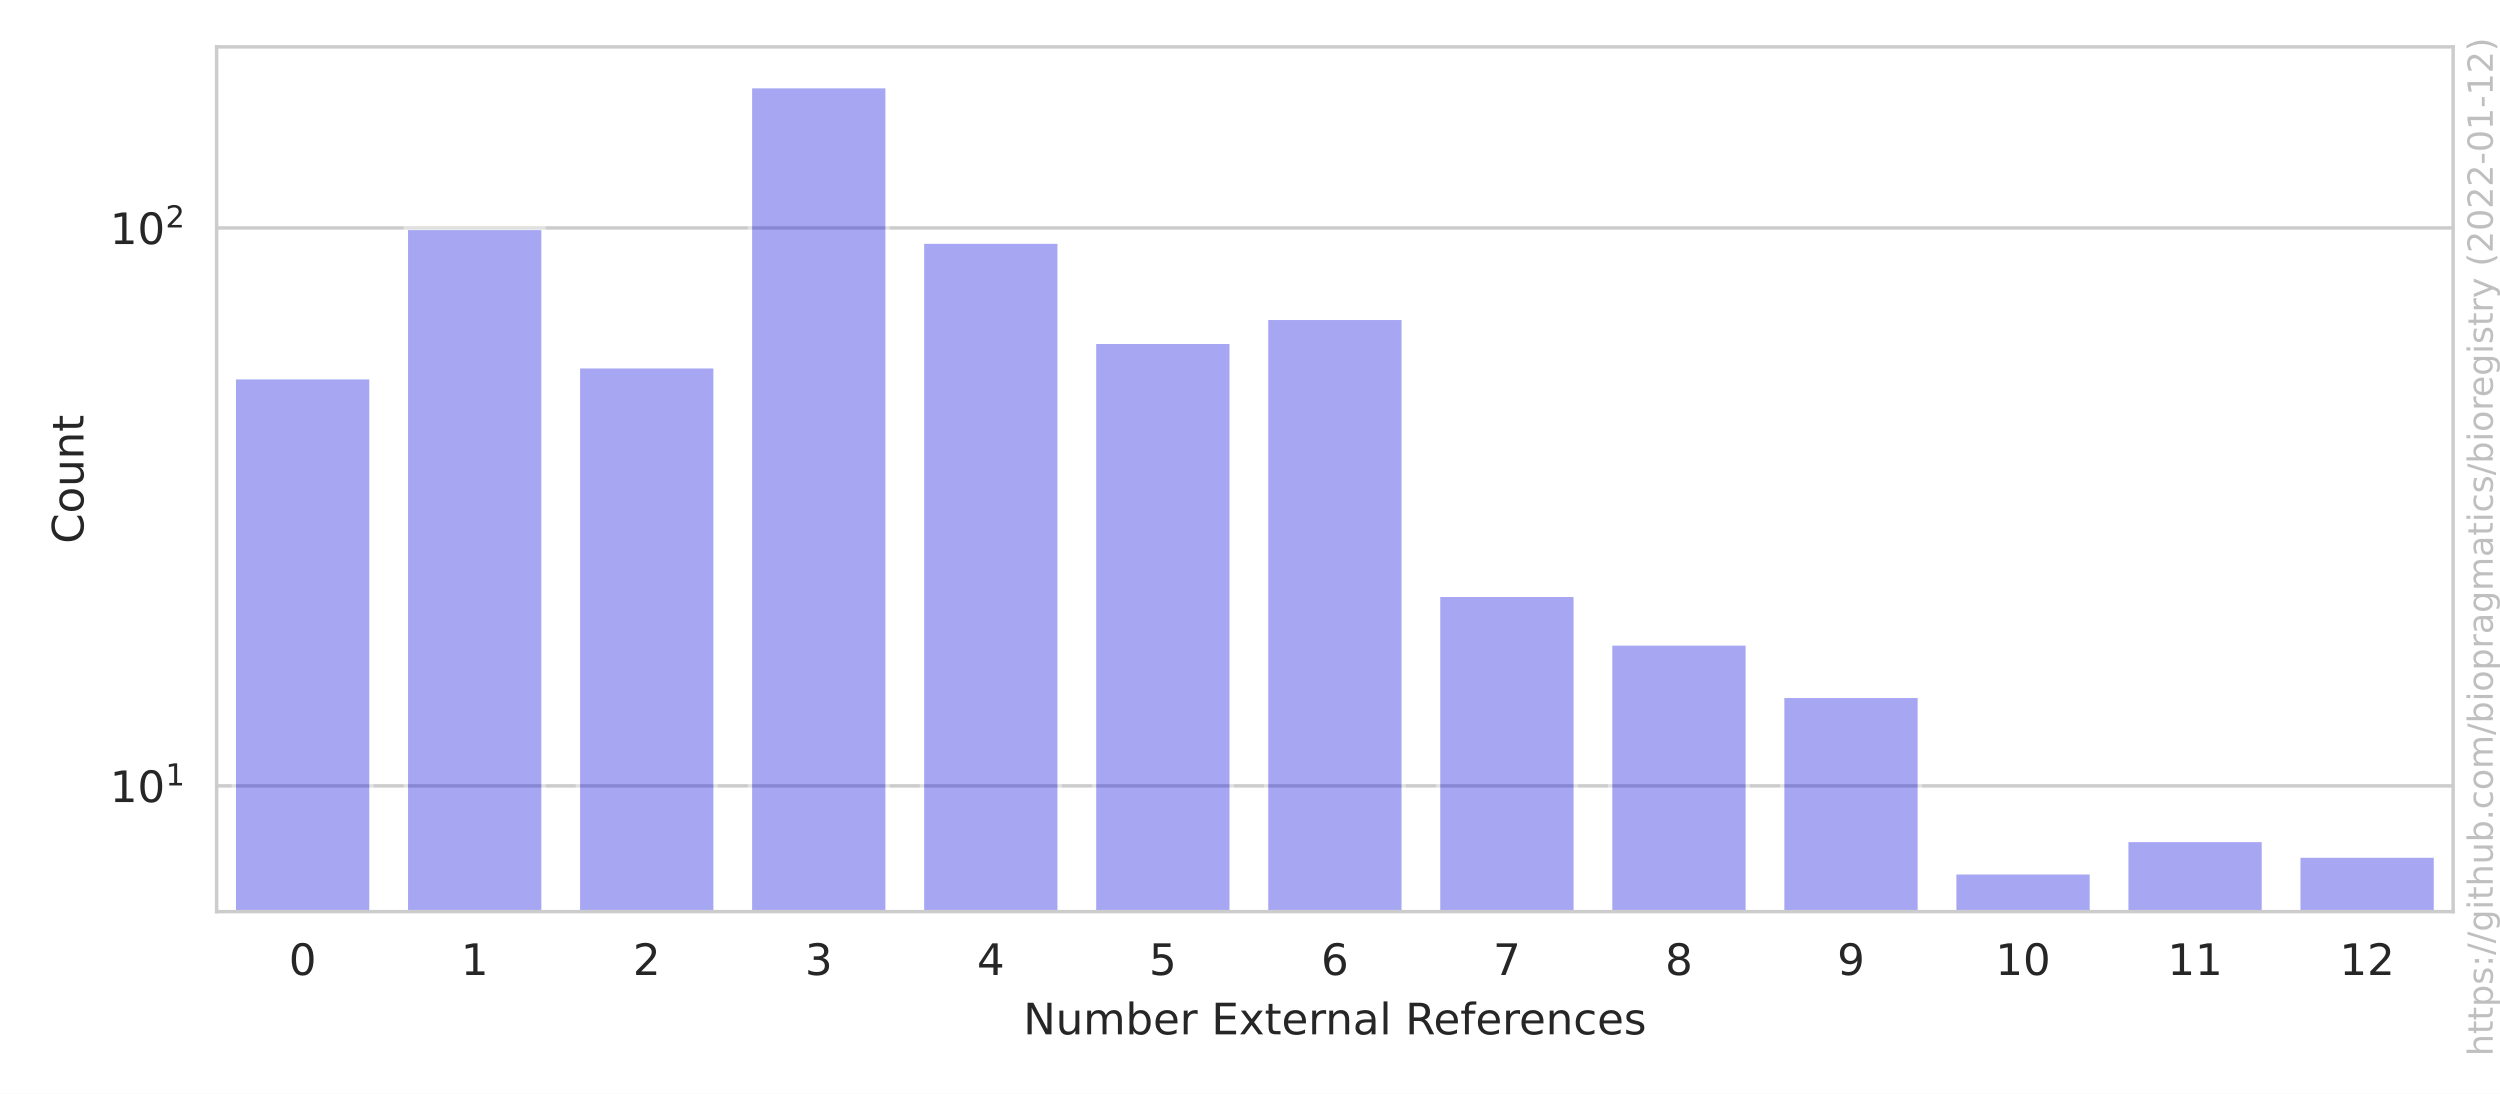
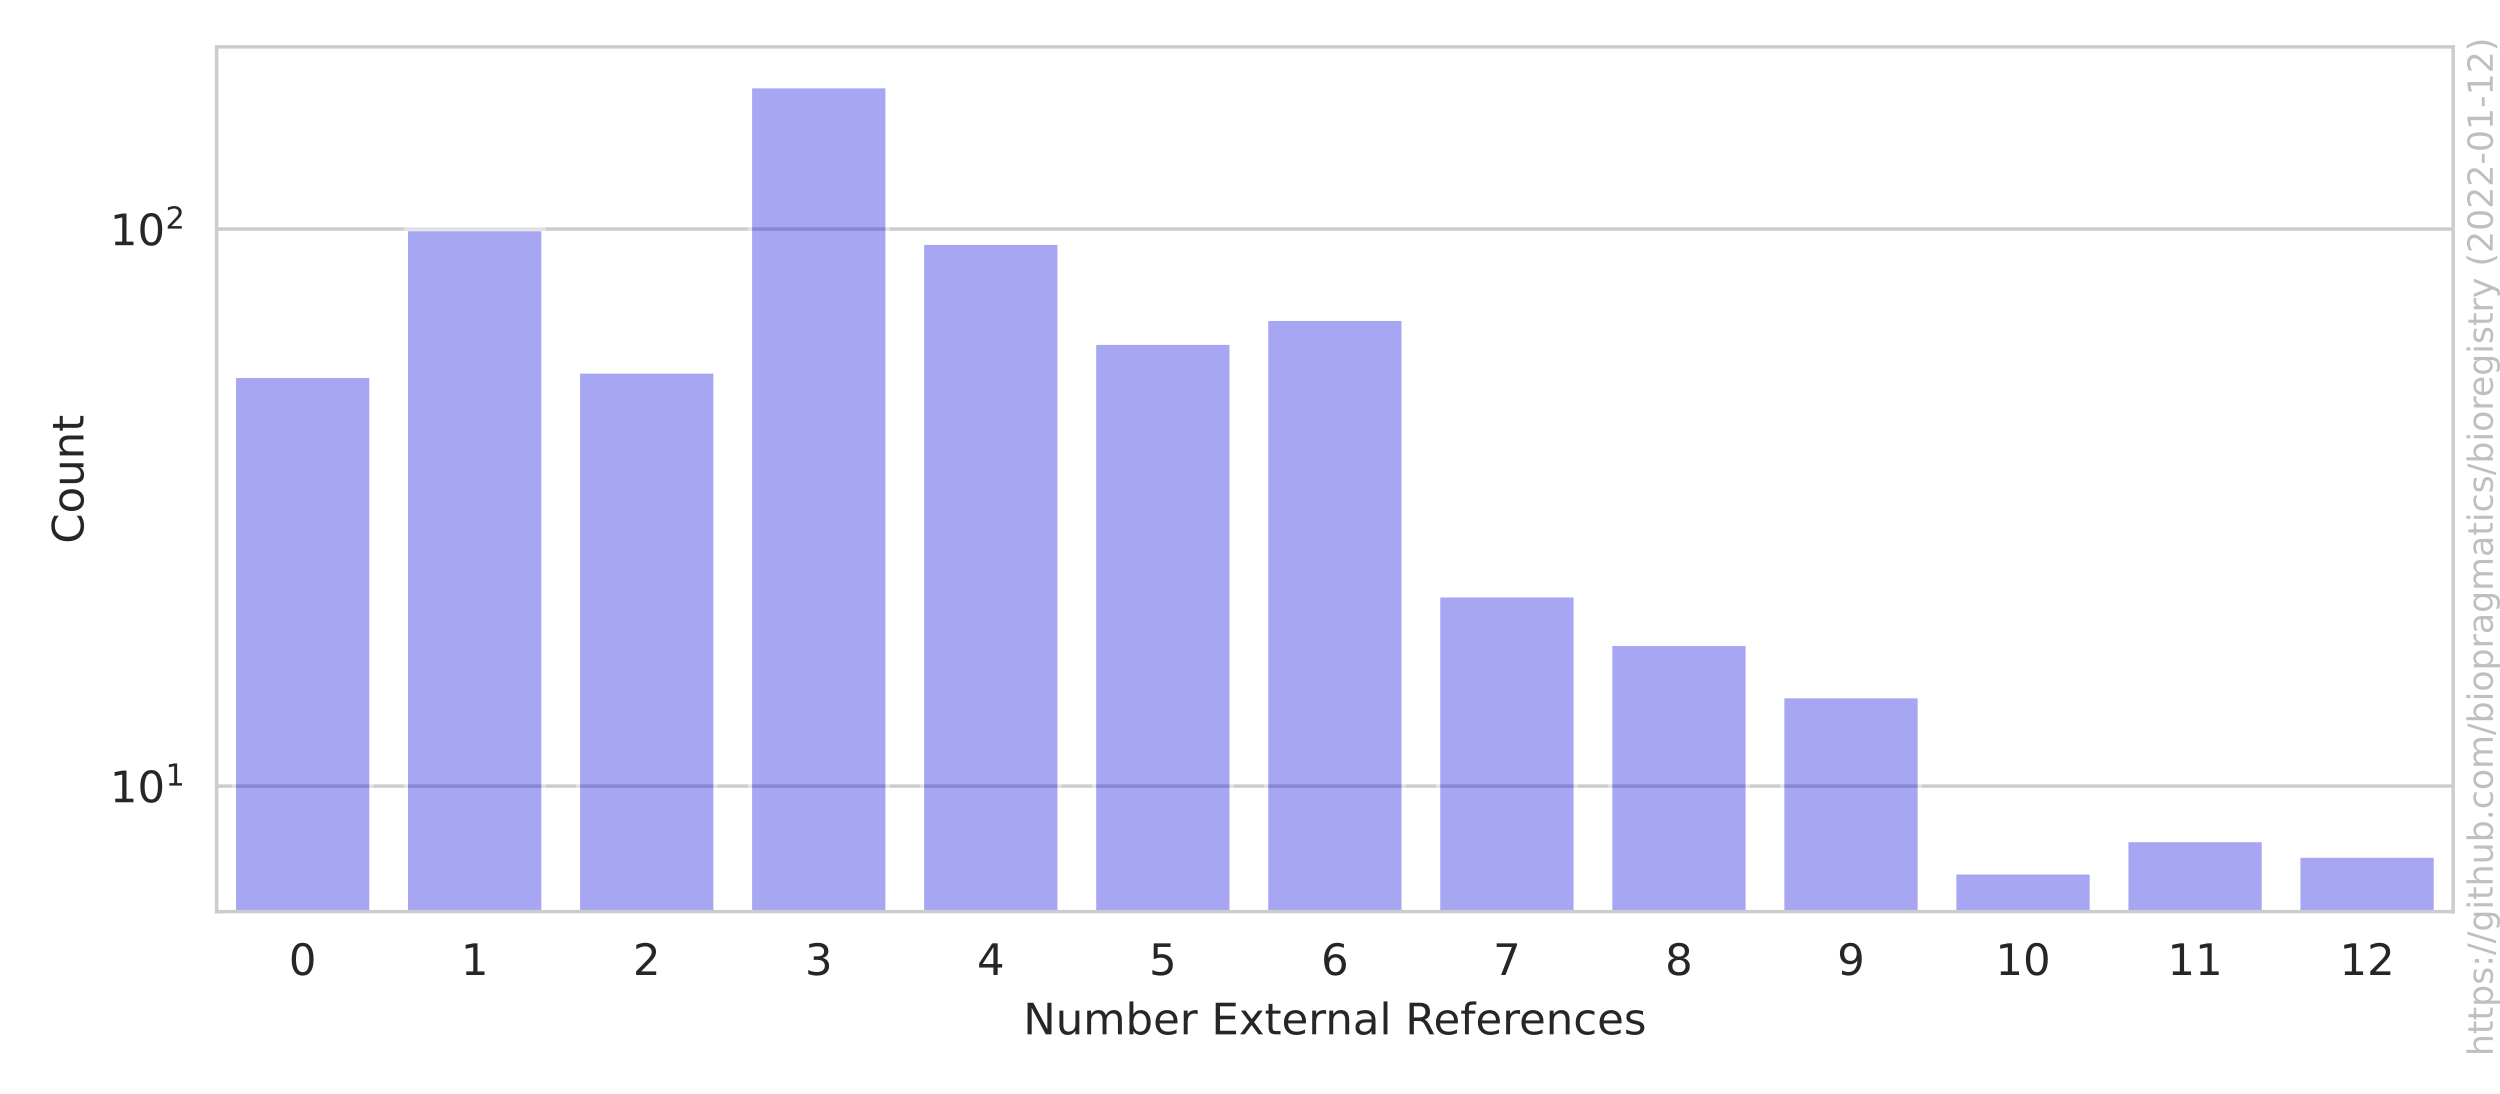
<svg xmlns="http://www.w3.org/2000/svg" xmlns:xlink="http://www.w3.org/1999/xlink" width="576pt" height="252pt" viewBox="0 0 576 252" version="1.1">
  <defs>
    <style type="text/css">*{stroke-linejoin: round; stroke-linecap: butt}</style>
  </defs>
  <g id="figure_1">
    <g id="patch_1">
      <path d="M 0 252  L 576 252  L 576 0  L 0 0  z " style="fill: #ffffff" />
    </g>
    <g id="axes_1">
      <g id="patch_2">
        <path d="M 49.913 210.04  L 565.2 210.04  L 565.2 10.8  L 49.913 10.8  z " style="fill: #ffffff" />
      </g>
      <g id="matplotlib.axis_1">
        <g id="xtick_1">
          <g id="text_1">
            <g style="fill: #262626" transform="translate(66.55018 224.6384)scale(0.1 -0.1)">
              <defs>
                <path id="DejaVuSans-30" d="M 2034 4250  Q 1547 4250 1301 3770  Q 1056 3291 1056 2328  Q 1056 1369 1301 889  Q 1547 409 2034 409  Q 2525 409 2770 889  Q 3016 1369 3016 2328  Q 3016 3291 2770 3770  Q 2525 4250 2034 4250  z M 2034 4750  Q 2819 4750 3233 4129  Q 3647 3509 3647 2328  Q 3647 1150 3233 529  Q 2819 -91 2034 -91  Q 1250 -91 836 529  Q 422 1150 422 2328  Q 422 3509 836 4129  Q 1250 4750 2034 4750  z " transform="scale(0.015625)" />
              </defs>
              <use xlink:href="#DejaVuSans-30" />
            </g>
          </g>
        </g>
        <g id="xtick_2">
          <g id="text_2">
            <g style="fill: #262626" transform="translate(106.1877 224.6384)scale(0.1 -0.1)">
              <defs>
                <path id="DejaVuSans-31" d="M 794 531  L 1825 531  L 1825 4091  L 703 3866  L 703 4441  L 1819 4666  L 2450 4666  L 2450 531  L 3481 531  L 3481 0  L 794 0  L 794 531  z " transform="scale(0.015625)" />
              </defs>
              <use xlink:href="#DejaVuSans-31" />
            </g>
          </g>
        </g>
        <g id="xtick_3">
          <g id="text_3">
            <g style="fill: #262626" transform="translate(145.8251 224.6384)scale(0.1 -0.1)">
              <defs>
                <path id="DejaVuSans-32" d="M 1228 531  L 3431 531  L 3431 0  L 469 0  L 469 531  Q 828 903 1448 1529  Q 2069 2156 2228 2338  Q 2531 2678 2651 2914  Q 2772 3150 2772 3378  Q 2772 3750 2511 3984  Q 2250 4219 1831 4219  Q 1534 4219 1204 4116  Q 875 4013 500 3803  L 500 4441  Q 881 4594 1212 4672  Q 1544 4750 1819 4750  Q 2544 4750 2975 4387  Q 3406 4025 3406 3419  Q 3406 3131 3298 2873  Q 3191 2616 2906 2266  Q 2828 2175 2409 1742  Q 1991 1309 1228 531  z " transform="scale(0.015625)" />
              </defs>
              <use xlink:href="#DejaVuSans-32" />
            </g>
          </g>
        </g>
        <g id="xtick_4">
          <g id="text_4">
            <g style="fill: #262626" transform="translate(185.4626 224.6384)scale(0.1 -0.1)">
              <defs>
                <path id="DejaVuSans-33" d="M 2597 2516  Q 3050 2419 3304 2112  Q 3559 1806 3559 1356  Q 3559 666 3084 287  Q 2609 -91 1734 -91  Q 1441 -91 1130 -33  Q 819 25 488 141  L 488 750  Q 750 597 1062 519  Q 1375 441 1716 441  Q 2309 441 2620 675  Q 2931 909 2931 1356  Q 2931 1769 2642 2001  Q 2353 2234 1838 2234  L 1294 2234  L 1294 2753  L 1863 2753  Q 2328 2753 2575 2939  Q 2822 3125 2822 3475  Q 2822 3834 2567 4026  Q 2313 4219 1838 4219  Q 1578 4219 1281 4162  Q 984 4106 628 3988  L 628 4550  Q 988 4650 1302 4700  Q 1616 4750 1894 4750  Q 2613 4750 3031 4423  Q 3450 4097 3450 3541  Q 3450 3153 3228 2886  Q 3006 2619 2597 2516  z " transform="scale(0.015625)" />
              </defs>
              <use xlink:href="#DejaVuSans-33" />
            </g>
          </g>
        </g>
        <g id="xtick_5">
          <g id="text_5">
            <g style="fill: #262626" transform="translate(225.1001 224.6384)scale(0.1 -0.1)">
              <defs>
                <path id="DejaVuSans-34" d="M 2419 4116  L 825 1625  L 2419 1625  L 2419 4116  z M 2253 4666  L 3047 4666  L 3047 1625  L 3713 1625  L 3713 1100  L 3047 1100  L 3047 0  L 2419 0  L 2419 1100  L 313 1100  L 313 1709  L 2253 4666  z " transform="scale(0.015625)" />
              </defs>
              <use xlink:href="#DejaVuSans-34" />
            </g>
          </g>
        </g>
        <g id="xtick_6">
          <g id="text_6">
            <g style="fill: #262626" transform="translate(264.7376 224.6384)scale(0.1 -0.1)">
              <defs>
                <path id="DejaVuSans-35" d="M 691 4666  L 3169 4666  L 3169 4134  L 1269 4134  L 1269 2991  Q 1406 3038 1543 3061  Q 1681 3084 1819 3084  Q 2600 3084 3056 2656  Q 3513 2228 3513 1497  Q 3513 744 3044 326  Q 2575 -91 1722 -91  Q 1428 -91 1123 -41  Q 819 9 494 109  L 494 744  Q 775 591 1075 516  Q 1375 441 1709 441  Q 2250 441 2565 725  Q 2881 1009 2881 1497  Q 2881 1984 2565 2268  Q 2250 2553 1709 2553  Q 1456 2553 1204 2497  Q 953 2441 691 2322  L 691 4666  z " transform="scale(0.015625)" />
              </defs>
              <use xlink:href="#DejaVuSans-35" />
            </g>
          </g>
        </g>
        <g id="xtick_7">
          <g id="text_7">
            <g style="fill: #262626" transform="translate(304.3751 224.6384)scale(0.1 -0.1)">
              <defs>
                <path id="DejaVuSans-36" d="M 2113 2584  Q 1688 2584 1439 2293  Q 1191 2003 1191 1497  Q 1191 994 1439 701  Q 1688 409 2113 409  Q 2538 409 2786 701  Q 3034 994 3034 1497  Q 3034 2003 2786 2293  Q 2538 2584 2113 2584  z M 3366 4563  L 3366 3988  Q 3128 4100 2886 4159  Q 2644 4219 2406 4219  Q 1781 4219 1451 3797  Q 1122 3375 1075 2522  Q 1259 2794 1537 2939  Q 1816 3084 2150 3084  Q 2853 3084 3261 2657  Q 3669 2231 3669 1497  Q 3669 778 3244 343  Q 2819 -91 2113 -91  Q 1303 -91 875 529  Q 447 1150 447 2328  Q 447 3434 972 4092  Q 1497 4750 2381 4750  Q 2619 4750 2861 4703  Q 3103 4656 3366 4563  z " transform="scale(0.015625)" />
              </defs>
              <use xlink:href="#DejaVuSans-36" />
            </g>
          </g>
        </g>
        <g id="xtick_8">
          <g id="text_8">
            <g style="fill: #262626" transform="translate(344.0126 224.6384)scale(0.1 -0.1)">
              <defs>
                <path id="DejaVuSans-37" d="M 525 4666  L 3525 4666  L 3525 4397  L 1831 0  L 1172 0  L 2766 4134  L 525 4134  L 525 4666  z " transform="scale(0.015625)" />
              </defs>
              <use xlink:href="#DejaVuSans-37" />
            </g>
          </g>
        </g>
        <g id="xtick_9">
          <g id="text_9">
            <g style="fill: #262626" transform="translate(383.6501 224.6384)scale(0.1 -0.1)">
              <defs>
                <path id="DejaVuSans-38" d="M 2034 2216  Q 1584 2216 1326 1975  Q 1069 1734 1069 1313  Q 1069 891 1326 650  Q 1584 409 2034 409  Q 2484 409 2743 651  Q 3003 894 3003 1313  Q 3003 1734 2745 1975  Q 2488 2216 2034 2216  z M 1403 2484  Q 997 2584 770 2862  Q 544 3141 544 3541  Q 544 4100 942 4425  Q 1341 4750 2034 4750  Q 2731 4750 3128 4425  Q 3525 4100 3525 3541  Q 3525 3141 3298 2862  Q 3072 2584 2669 2484  Q 3125 2378 3379 2068  Q 3634 1759 3634 1313  Q 3634 634 3220 271  Q 2806 -91 2034 -91  Q 1263 -91 848 271  Q 434 634 434 1313  Q 434 1759 690 2068  Q 947 2378 1403 2484  z M 1172 3481  Q 1172 3119 1398 2916  Q 1625 2713 2034 2713  Q 2441 2713 2670 2916  Q 2900 3119 2900 3481  Q 2900 3844 2670 4047  Q 2441 4250 2034 4250  Q 1625 4250 1398 4047  Q 1172 3844 1172 3481  z " transform="scale(0.015625)" />
              </defs>
              <use xlink:href="#DejaVuSans-38" />
            </g>
          </g>
        </g>
        <g id="xtick_10">
          <g id="text_10">
            <g style="fill: #262626" transform="translate(423.2876 224.6384)scale(0.1 -0.1)">
              <defs>
                <path id="DejaVuSans-39" d="M 703 97  L 703 672  Q 941 559 1184 500  Q 1428 441 1663 441  Q 2288 441 2617 861  Q 2947 1281 2994 2138  Q 2813 1869 2534 1725  Q 2256 1581 1919 1581  Q 1219 1581 811 2004  Q 403 2428 403 3163  Q 403 3881 828 4315  Q 1253 4750 1959 4750  Q 2769 4750 3195 4129  Q 3622 3509 3622 2328  Q 3622 1225 3098 567  Q 2575 -91 1691 -91  Q 1453 -91 1209 -44  Q 966 3 703 97  z M 1959 2075  Q 2384 2075 2632 2365  Q 2881 2656 2881 3163  Q 2881 3666 2632 3958  Q 2384 4250 1959 4250  Q 1534 4250 1286 3958  Q 1038 3666 1038 3163  Q 1038 2656 1286 2365  Q 1534 2075 1959 2075  z " transform="scale(0.015625)" />
              </defs>
              <use xlink:href="#DejaVuSans-39" />
            </g>
          </g>
        </g>
        <g id="xtick_11">
          <g id="text_11">
            <g style="fill: #262626" transform="translate(459.7438 224.6384)scale(0.1 -0.1)">
              <use xlink:href="#DejaVuSans-31" />
              <use xlink:href="#DejaVuSans-30" x="63.623" />
            </g>
          </g>
        </g>
        <g id="xtick_12">
          <g id="text_12">
            <g style="fill: #262626" transform="translate(499.3813 224.6384)scale(0.1 -0.1)">
              <use xlink:href="#DejaVuSans-31" />
              <use xlink:href="#DejaVuSans-31" x="63.623" />
            </g>
          </g>
        </g>
        <g id="xtick_13">
          <g id="text_13">
            <g style="fill: #262626" transform="translate(539.0188 224.6384)scale(0.1 -0.1)">
              <use xlink:href="#DejaVuSans-31" />
              <use xlink:href="#DejaVuSans-32" x="63.623" />
            </g>
          </g>
        </g>
        <g id="text_14">
          <g style="fill: #262626" transform="translate(235.7657 238.3166)scale(0.1 -0.1)">
            <defs>
              <path id="DejaVuSans-4e" d="M 628 4666  L 1478 4666  L 3547 763  L 3547 4666  L 4159 4666  L 4159 0  L 3309 0  L 1241 3903  L 1241 0  L 628 0  L 628 4666  z " transform="scale(0.015625)" />
              <path id="DejaVuSans-75" d="M 544 1381  L 544 3500  L 1119 3500  L 1119 1403  Q 1119 906 1312 657  Q 1506 409 1894 409  Q 2359 409 2629 706  Q 2900 1003 2900 1516  L 2900 3500  L 3475 3500  L 3475 0  L 2900 0  L 2900 538  Q 2691 219 2414 64  Q 2138 -91 1772 -91  Q 1169 -91 856 284  Q 544 659 544 1381  z M 1991 3584  L 1991 3584  z " transform="scale(0.015625)" />
              <path id="DejaVuSans-6d" d="M 3328 2828  Q 3544 3216 3844 3400  Q 4144 3584 4550 3584  Q 5097 3584 5394 3201  Q 5691 2819 5691 2113  L 5691 0  L 5113 0  L 5113 2094  Q 5113 2597 4934 2840  Q 4756 3084 4391 3084  Q 3944 3084 3684 2787  Q 3425 2491 3425 1978  L 3425 0  L 2847 0  L 2847 2094  Q 2847 2600 2669 2842  Q 2491 3084 2119 3084  Q 1678 3084 1418 2786  Q 1159 2488 1159 1978  L 1159 0  L 581 0  L 581 3500  L 1159 3500  L 1159 2956  Q 1356 3278 1631 3431  Q 1906 3584 2284 3584  Q 2666 3584 2933 3390  Q 3200 3197 3328 2828  z " transform="scale(0.015625)" />
              <path id="DejaVuSans-62" d="M 3116 1747  Q 3116 2381 2855 2742  Q 2594 3103 2138 3103  Q 1681 3103 1420 2742  Q 1159 2381 1159 1747  Q 1159 1113 1420 752  Q 1681 391 2138 391  Q 2594 391 2855 752  Q 3116 1113 3116 1747  z M 1159 2969  Q 1341 3281 1617 3432  Q 1894 3584 2278 3584  Q 2916 3584 3314 3078  Q 3713 2572 3713 1747  Q 3713 922 3314 415  Q 2916 -91 2278 -91  Q 1894 -91 1617 61  Q 1341 213 1159 525  L 1159 0  L 581 0  L 581 4863  L 1159 4863  L 1159 2969  z " transform="scale(0.015625)" />
              <path id="DejaVuSans-65" d="M 3597 1894  L 3597 1613  L 953 1613  Q 991 1019 1311 708  Q 1631 397 2203 397  Q 2534 397 2845 478  Q 3156 559 3463 722  L 3463 178  Q 3153 47 2828 -22  Q 2503 -91 2169 -91  Q 1331 -91 842 396  Q 353 884 353 1716  Q 353 2575 817 3079  Q 1281 3584 2069 3584  Q 2775 3584 3186 3129  Q 3597 2675 3597 1894  z M 3022 2063  Q 3016 2534 2758 2815  Q 2500 3097 2075 3097  Q 1594 3097 1305 2825  Q 1016 2553 972 2059  L 3022 2063  z " transform="scale(0.015625)" />
              <path id="DejaVuSans-72" d="M 2631 2963  Q 2534 3019 2420 3045  Q 2306 3072 2169 3072  Q 1681 3072 1420 2755  Q 1159 2438 1159 1844  L 1159 0  L 581 0  L 581 3500  L 1159 3500  L 1159 2956  Q 1341 3275 1631 3429  Q 1922 3584 2338 3584  Q 2397 3584 2469 3576  Q 2541 3569 2628 3553  L 2631 2963  z " transform="scale(0.015625)" />
              <path id="DejaVuSans-20" transform="scale(0.015625)" />
              <path id="DejaVuSans-45" d="M 628 4666  L 3578 4666  L 3578 4134  L 1259 4134  L 1259 2753  L 3481 2753  L 3481 2222  L 1259 2222  L 1259 531  L 3634 531  L 3634 0  L 628 0  L 628 4666  z " transform="scale(0.015625)" />
              <path id="DejaVuSans-78" d="M 3513 3500  L 2247 1797  L 3578 0  L 2900 0  L 1881 1375  L 863 0  L 184 0  L 1544 1831  L 300 3500  L 978 3500  L 1906 2253  L 2834 3500  L 3513 3500  z " transform="scale(0.015625)" />
              <path id="DejaVuSans-74" d="M 1172 4494  L 1172 3500  L 2356 3500  L 2356 3053  L 1172 3053  L 1172 1153  Q 1172 725 1289 603  Q 1406 481 1766 481  L 2356 481  L 2356 0  L 1766 0  Q 1100 0 847 248  Q 594 497 594 1153  L 594 3053  L 172 3053  L 172 3500  L 594 3500  L 594 4494  L 1172 4494  z " transform="scale(0.015625)" />
              <path id="DejaVuSans-6e" d="M 3513 2113  L 3513 0  L 2938 0  L 2938 2094  Q 2938 2591 2744 2837  Q 2550 3084 2163 3084  Q 1697 3084 1428 2787  Q 1159 2491 1159 1978  L 1159 0  L 581 0  L 581 3500  L 1159 3500  L 1159 2956  Q 1366 3272 1645 3428  Q 1925 3584 2291 3584  Q 2894 3584 3203 3211  Q 3513 2838 3513 2113  z " transform="scale(0.015625)" />
              <path id="DejaVuSans-61" d="M 2194 1759  Q 1497 1759 1228 1600  Q 959 1441 959 1056  Q 959 750 1161 570  Q 1363 391 1709 391  Q 2188 391 2477 730  Q 2766 1069 2766 1631  L 2766 1759  L 2194 1759  z M 3341 1997  L 3341 0  L 2766 0  L 2766 531  Q 2569 213 2275 61  Q 1981 -91 1556 -91  Q 1019 -91 701 211  Q 384 513 384 1019  Q 384 1609 779 1909  Q 1175 2209 1959 2209  L 2766 2209  L 2766 2266  Q 2766 2663 2505 2880  Q 2244 3097 1772 3097  Q 1472 3097 1187 3025  Q 903 2953 641 2809  L 641 3341  Q 956 3463 1253 3523  Q 1550 3584 1831 3584  Q 2591 3584 2966 3190  Q 3341 2797 3341 1997  z " transform="scale(0.015625)" />
              <path id="DejaVuSans-6c" d="M 603 4863  L 1178 4863  L 1178 0  L 603 0  L 603 4863  z " transform="scale(0.015625)" />
              <path id="DejaVuSans-52" d="M 2841 2188  Q 3044 2119 3236 1894  Q 3428 1669 3622 1275  L 4263 0  L 3584 0  L 2988 1197  Q 2756 1666 2539 1819  Q 2322 1972 1947 1972  L 1259 1972  L 1259 0  L 628 0  L 628 4666  L 2053 4666  Q 2853 4666 3247 4331  Q 3641 3997 3641 3322  Q 3641 2881 3436 2590  Q 3231 2300 2841 2188  z M 1259 4147  L 1259 2491  L 2053 2491  Q 2509 2491 2742 2702  Q 2975 2913 2975 3322  Q 2975 3731 2742 3939  Q 2509 4147 2053 4147  L 1259 4147  z " transform="scale(0.015625)" />
              <path id="DejaVuSans-66" d="M 2375 4863  L 2375 4384  L 1825 4384  Q 1516 4384 1395 4259  Q 1275 4134 1275 3809  L 1275 3500  L 2222 3500  L 2222 3053  L 1275 3053  L 1275 0  L 697 0  L 697 3053  L 147 3053  L 147 3500  L 697 3500  L 697 3744  Q 697 4328 969 4595  Q 1241 4863 1831 4863  L 2375 4863  z " transform="scale(0.015625)" />
              <path id="DejaVuSans-63" d="M 3122 3366  L 3122 2828  Q 2878 2963 2633 3030  Q 2388 3097 2138 3097  Q 1578 3097 1268 2742  Q 959 2388 959 1747  Q 959 1106 1268 751  Q 1578 397 2138 397  Q 2388 397 2633 464  Q 2878 531 3122 666  L 3122 134  Q 2881 22 2623 -34  Q 2366 -91 2075 -91  Q 1284 -91 818 406  Q 353 903 353 1747  Q 353 2603 823 3093  Q 1294 3584 2113 3584  Q 2378 3584 2631 3529  Q 2884 3475 3122 3366  z " transform="scale(0.015625)" />
              <path id="DejaVuSans-73" d="M 2834 3397  L 2834 2853  Q 2591 2978 2328 3040  Q 2066 3103 1784 3103  Q 1356 3103 1142 2972  Q 928 2841 928 2578  Q 928 2378 1081 2264  Q 1234 2150 1697 2047  L 1894 2003  Q 2506 1872 2764 1633  Q 3022 1394 3022 966  Q 3022 478 2636 193  Q 2250 -91 1575 -91  Q 1294 -91 989 -36  Q 684 19 347 128  L 347 722  Q 666 556 975 473  Q 1284 391 1588 391  Q 1994 391 2212 530  Q 2431 669 2431 922  Q 2431 1156 2273 1281  Q 2116 1406 1581 1522  L 1381 1569  Q 847 1681 609 1914  Q 372 2147 372 2553  Q 372 3047 722 3315  Q 1072 3584 1716 3584  Q 2034 3584 2315 3537  Q 2597 3491 2834 3397  z " transform="scale(0.015625)" />
            </defs>
            <use xlink:href="#DejaVuSans-4e" />
            <use xlink:href="#DejaVuSans-75" x="74.805" />
            <use xlink:href="#DejaVuSans-6d" x="138.184" />
            <use xlink:href="#DejaVuSans-62" x="235.596" />
            <use xlink:href="#DejaVuSans-65" x="299.072" />
            <use xlink:href="#DejaVuSans-72" x="360.596" />
            <use xlink:href="#DejaVuSans-20" x="401.709" />
            <use xlink:href="#DejaVuSans-45" x="433.496" />
            <use xlink:href="#DejaVuSans-78" x="496.68" />
            <use xlink:href="#DejaVuSans-74" x="555.859" />
            <use xlink:href="#DejaVuSans-65" x="595.068" />
            <use xlink:href="#DejaVuSans-72" x="656.592" />
            <use xlink:href="#DejaVuSans-6e" x="695.955" />
            <use xlink:href="#DejaVuSans-61" x="759.334" />
            <use xlink:href="#DejaVuSans-6c" x="820.613" />
            <use xlink:href="#DejaVuSans-20" x="848.396" />
            <use xlink:href="#DejaVuSans-52" x="880.184" />
            <use xlink:href="#DejaVuSans-65" x="945.166" />
            <use xlink:href="#DejaVuSans-66" x="1006.689" />
            <use xlink:href="#DejaVuSans-65" x="1041.895" />
            <use xlink:href="#DejaVuSans-72" x="1103.418" />
            <use xlink:href="#DejaVuSans-65" x="1142.281" />
            <use xlink:href="#DejaVuSans-6e" x="1203.805" />
            <use xlink:href="#DejaVuSans-63" x="1267.184" />
            <use xlink:href="#DejaVuSans-65" x="1322.164" />
            <use xlink:href="#DejaVuSans-73" x="1383.688" />
          </g>
        </g>
      </g>
      <g id="matplotlib.axis_2">
        <g id="ytick_1">
          <g id="line2d_1">
-             <path d="M 49.913 181.07  L 565.2 181.07  " clip-path="url(#p1737fb0132)" style="fill: none; stroke: #cccccc; stroke-width: 0.8; stroke-linecap: round" />
+             <path d="M 49.913 181.105  L 565.2 181.105  " clip-path="url(#p1737fb0132)" style="fill: none; stroke: #cccccc; stroke-width: 0.8; stroke-linecap: round" />
          </g>
          <g id="text_15">
-             <g style="fill: #262626" transform="translate(25.31268 184.8697)scale(0.1 -0.1)">
+             <g style="fill: #262626" transform="translate(25.31268 184.9037)scale(0.1 -0.1)">
              <use xlink:href="#DejaVuSans-31" transform="translate(0 0.684375)" />
              <use xlink:href="#DejaVuSans-30" transform="translate(63.62305 0.684375)" />
              <use xlink:href="#DejaVuSans-31" transform="translate(128.2031 38.96563)scale(0.7)" />
            </g>
          </g>
        </g>
        <g id="ytick_2">
          <g id="line2d_2">
-             <path d="M 49.913 52.517  L 565.2 52.517  " clip-path="url(#p1737fb0132)" style="fill: none; stroke: #cccccc; stroke-width: 0.8; stroke-linecap: round" />
+             <path d="M 49.913 52.771  L 565.2 52.771  " clip-path="url(#p1737fb0132)" style="fill: none; stroke: #cccccc; stroke-width: 0.8; stroke-linecap: round" />
          </g>
          <g id="text_16">
-             <g style="fill: #262626" transform="translate(25.31268 56.31641)scale(0.1 -0.1)">
+             <g style="fill: #262626" transform="translate(25.31268 56.57021)scale(0.1 -0.1)">
              <use xlink:href="#DejaVuSans-31" transform="translate(0 0.765625)" />
              <use xlink:href="#DejaVuSans-30" transform="translate(63.62305 0.765625)" />
              <use xlink:href="#DejaVuSans-32" transform="translate(128.2031 39.04688)scale(0.7)" />
            </g>
          </g>
        </g>
        <g id="ytick_3" />
        <g id="ytick_4" />
        <g id="ytick_5" />
        <g id="ytick_6" />
        <g id="ytick_7" />
        <g id="ytick_8" />
        <g id="ytick_9" />
        <g id="ytick_10" />
        <g id="ytick_11" />
        <g id="ytick_12" />
        <g id="ytick_13" />
        <g id="ytick_14" />
        <g id="ytick_15" />
        <g id="text_17">
          <g style="fill: #262626" transform="translate(19.233 125.2684)rotate(-90)scale(0.1 -0.1)">
            <defs>
              <path id="DejaVuSans-43" d="M 4122 4306  L 4122 3641  Q 3803 3938 3442 4084  Q 3081 4231 2675 4231  Q 1875 4231 1450 3742  Q 1025 3253 1025 2328  Q 1025 1406 1450 917  Q 1875 428 2675 428  Q 3081 428 3442 575  Q 3803 722 4122 1019  L 4122 359  Q 3791 134 3420 21  Q 3050 -91 2638 -91  Q 1578 -91 968 557  Q 359 1206 359 2328  Q 359 3453 968 4101  Q 1578 4750 2638 4750  Q 3056 4750 3426 4639  Q 3797 4528 4122 4306  z " transform="scale(0.015625)" />
              <path id="DejaVuSans-6f" d="M 1959 3097  Q 1497 3097 1228 2736  Q 959 2375 959 1747  Q 959 1119 1226 758  Q 1494 397 1959 397  Q 2419 397 2687 759  Q 2956 1122 2956 1747  Q 2956 2369 2687 2733  Q 2419 3097 1959 3097  z M 1959 3584  Q 2709 3584 3137 3096  Q 3566 2609 3566 1747  Q 3566 888 3137 398  Q 2709 -91 1959 -91  Q 1206 -91 779 398  Q 353 888 353 1747  Q 353 2609 779 3096  Q 1206 3584 1959 3584  z " transform="scale(0.015625)" />
            </defs>
            <use xlink:href="#DejaVuSans-43" />
            <use xlink:href="#DejaVuSans-6f" x="69.824" />
            <use xlink:href="#DejaVuSans-75" x="131.006" />
            <use xlink:href="#DejaVuSans-6e" x="194.385" />
            <use xlink:href="#DejaVuSans-74" x="257.764" />
          </g>
        </g>
      </g>
      <g id="patch_3">
-         <path d="M 53.876 128862.917  L 85.586 128862.917  L 85.586 86.919  L 53.876 86.919  z " clip-path="url(#p1737fb0132)" style="fill: #2020df; opacity: 0.4; stroke: #ffffff; stroke-linejoin: miter" />
+         <path d="M 53.876 128642.97  L 85.586 128642.97  L 85.586 86.6  L 53.876 86.6  z " clip-path="url(#p1737fb0132)" style="fill: #2020df; opacity: 0.4; stroke: #ffffff; stroke-linejoin: miter" />
      </g>
      <g id="patch_4">
-         <path d="M 93.514 128862.917  L 125.224 128862.917  L 125.224 52.517  L 93.514 52.517  z " clip-path="url(#p1737fb0132)" style="fill: #2020df; opacity: 0.4; stroke: #ffffff; stroke-linejoin: miter" />
+         <path d="M 93.514 128642.97  L 125.224 128642.97  L 125.224 52.771  L 93.514 52.771  z " clip-path="url(#p1737fb0132)" style="fill: #2020df; opacity: 0.4; stroke: #ffffff; stroke-linejoin: miter" />
      </g>
      <g id="patch_5">
-         <path d="M 133.151 128862.917  L 164.861 128862.917  L 164.861 84.392  L 133.151 84.392  z " clip-path="url(#p1737fb0132)" style="fill: #2020df; opacity: 0.4; stroke: #ffffff; stroke-linejoin: miter" />
+         <path d="M 133.151 128642.97  L 164.861 128642.97  L 164.861 85.587  L 133.151 85.587  z " clip-path="url(#p1737fb0132)" style="fill: #2020df; opacity: 0.4; stroke: #ffffff; stroke-linejoin: miter" />
      </g>
      <g id="patch_6">
-         <path d="M 172.789 128862.917  L 204.499 128862.917  L 204.499 19.856  L 172.789 19.856  z " clip-path="url(#p1737fb0132)" style="fill: #2020df; opacity: 0.4; stroke: #ffffff; stroke-linejoin: miter" />
+         <path d="M 172.789 128642.97  L 204.499 128642.97  L 204.499 19.856  L 172.789 19.856  z " clip-path="url(#p1737fb0132)" style="fill: #2020df; opacity: 0.4; stroke: #ffffff; stroke-linejoin: miter" />
      </g>
      <g id="patch_7">
-         <path d="M 212.426 128862.917  L 244.136 128862.917  L 244.136 55.676  L 212.426 55.676  z " clip-path="url(#p1737fb0132)" style="fill: #2020df; opacity: 0.4; stroke: #ffffff; stroke-linejoin: miter" />
+         <path d="M 212.426 128642.97  L 244.136 128642.97  L 244.136 55.924  L 212.426 55.924  z " clip-path="url(#p1737fb0132)" style="fill: #2020df; opacity: 0.4; stroke: #ffffff; stroke-linejoin: miter" />
      </g>
      <g id="patch_8">
-         <path d="M 252.064 128862.917  L 283.774 128862.917  L 283.774 78.757  L 252.064 78.757  z " clip-path="url(#p1737fb0132)" style="fill: #2020df; opacity: 0.4; stroke: #ffffff; stroke-linejoin: miter" />
+         <path d="M 252.064 128642.97  L 283.774 128642.97  L 283.774 78.966  L 252.064 78.966  z " clip-path="url(#p1737fb0132)" style="fill: #2020df; opacity: 0.4; stroke: #ffffff; stroke-linejoin: miter" />
      </g>
      <g id="patch_9">
-         <path d="M 291.701 128862.917  L 323.411 128862.917  L 323.411 73.234  L 291.701 73.234  z " clip-path="url(#p1737fb0132)" style="fill: #2020df; opacity: 0.4; stroke: #ffffff; stroke-linejoin: miter" />
+         <path d="M 291.701 128642.97  L 323.411 128642.97  L 323.411 73.452  L 291.701 73.452  z " clip-path="url(#p1737fb0132)" style="fill: #2020df; opacity: 0.4; stroke: #ffffff; stroke-linejoin: miter" />
      </g>
      <g id="patch_10">
-         <path d="M 331.339 128862.917  L 363.049 128862.917  L 363.049 137.051  L 331.339 137.051  z " clip-path="url(#p1737fb0132)" style="fill: #2020df; opacity: 0.4; stroke: #ffffff; stroke-linejoin: miter" />
+         <path d="M 331.339 128642.97  L 363.049 128642.97  L 363.049 137.16  L 331.339 137.16  z " clip-path="url(#p1737fb0132)" style="fill: #2020df; opacity: 0.4; stroke: #ffffff; stroke-linejoin: miter" />
      </g>
      <g id="patch_11">
-         <path d="M 370.976 128862.917  L 402.686 128862.917  L 402.686 148.254  L 370.976 148.254  z " clip-path="url(#p1737fb0132)" style="fill: #2020df; opacity: 0.4; stroke: #ffffff; stroke-linejoin: miter" />
+         <path d="M 370.976 128642.97  L 402.686 128642.97  L 402.686 148.344  L 370.976 148.344  z " clip-path="url(#p1737fb0132)" style="fill: #2020df; opacity: 0.4; stroke: #ffffff; stroke-linejoin: miter" />
      </g>
      <g id="patch_12">
-         <path d="M 410.614 128862.917  L 442.324 128862.917  L 442.324 160.326  L 410.614 160.326  z " clip-path="url(#p1737fb0132)" style="fill: #2020df; opacity: 0.4; stroke: #ffffff; stroke-linejoin: miter" />
+         <path d="M 410.614 128642.97  L 442.324 128642.97  L 442.324 160.396  L 410.614 160.396  z " clip-path="url(#p1737fb0132)" style="fill: #2020df; opacity: 0.4; stroke: #ffffff; stroke-linejoin: miter" />
      </g>
      <g id="patch_13">
-         <path d="M 450.251 128862.917  L 481.961 128862.917  L 481.961 200.984  L 450.251 200.984  z " clip-path="url(#p1737fb0132)" style="fill: #2020df; opacity: 0.4; stroke: #ffffff; stroke-linejoin: miter" />
+         <path d="M 450.251 128642.97  L 481.961 128642.97  L 481.961 200.984  L 450.251 200.984  z " clip-path="url(#p1737fb0132)" style="fill: #2020df; opacity: 0.4; stroke: #ffffff; stroke-linejoin: miter" />
      </g>
      <g id="patch_14">
-         <path d="M 489.889 128862.917  L 521.599 128862.917  L 521.599 193.529  L 489.889 193.529  z " clip-path="url(#p1737fb0132)" style="fill: #2020df; opacity: 0.4; stroke: #ffffff; stroke-linejoin: miter" />
+         <path d="M 489.889 128642.97  L 521.599 128642.97  L 521.599 193.541  L 489.889 193.541  z " clip-path="url(#p1737fb0132)" style="fill: #2020df; opacity: 0.4; stroke: #ffffff; stroke-linejoin: miter" />
      </g>
      <g id="patch_15">
-         <path d="M 529.526 128862.917  L 561.236 128862.917  L 561.236 197.132  L 529.526 197.132  z " clip-path="url(#p1737fb0132)" style="fill: #2020df; opacity: 0.4; stroke: #ffffff; stroke-linejoin: miter" />
+         <path d="M 529.526 128642.97  L 561.236 128642.97  L 561.236 197.138  L 529.526 197.138  z " clip-path="url(#p1737fb0132)" style="fill: #2020df; opacity: 0.4; stroke: #ffffff; stroke-linejoin: miter" />
      </g>
      <g id="patch_16">
        <path d="M 49.913 210.04  L 49.913 10.8  " style="fill: none; stroke: #cccccc; stroke-width: 0.8; stroke-linejoin: miter; stroke-linecap: square" />
      </g>
      <g id="patch_17">
        <path d="M 565.2 210.04  L 565.2 10.8  " style="fill: none; stroke: #cccccc; stroke-width: 0.8; stroke-linejoin: miter; stroke-linecap: square" />
      </g>
      <g id="patch_18">
        <path d="M 49.913 210.04  L 565.2 210.04  " style="fill: none; stroke: #cccccc; stroke-width: 0.8; stroke-linejoin: miter; stroke-linecap: square" />
      </g>
      <g id="patch_19">
        <path d="M 49.913 10.8  L 565.2 10.8  " style="fill: none; stroke: #cccccc; stroke-width: 0.8; stroke-linejoin: miter; stroke-linecap: square" />
      </g>
    </g>
    <g id="text_18">
      <g style="fill: #808080; opacity: 0.5" transform="translate(574.3362 243.3237)rotate(-90)scale(0.08 -0.08)">
        <defs>
          <path id="DejaVuSans-68" d="M 3513 2113  L 3513 0  L 2938 0  L 2938 2094  Q 2938 2591 2744 2837  Q 2550 3084 2163 3084  Q 1697 3084 1428 2787  Q 1159 2491 1159 1978  L 1159 0  L 581 0  L 581 4863  L 1159 4863  L 1159 2956  Q 1366 3272 1645 3428  Q 1925 3584 2291 3584  Q 2894 3584 3203 3211  Q 3513 2838 3513 2113  z " transform="scale(0.015625)" />
          <path id="DejaVuSans-70" d="M 1159 525  L 1159 -1331  L 581 -1331  L 581 3500  L 1159 3500  L 1159 2969  Q 1341 3281 1617 3432  Q 1894 3584 2278 3584  Q 2916 3584 3314 3078  Q 3713 2572 3713 1747  Q 3713 922 3314 415  Q 2916 -91 2278 -91  Q 1894 -91 1617 61  Q 1341 213 1159 525  z M 3116 1747  Q 3116 2381 2855 2742  Q 2594 3103 2138 3103  Q 1681 3103 1420 2742  Q 1159 2381 1159 1747  Q 1159 1113 1420 752  Q 1681 391 2138 391  Q 2594 391 2855 752  Q 3116 1113 3116 1747  z " transform="scale(0.015625)" />
          <path id="DejaVuSans-3a" d="M 750 794  L 1409 794  L 1409 0  L 750 0  L 750 794  z M 750 3309  L 1409 3309  L 1409 2516  L 750 2516  L 750 3309  z " transform="scale(0.015625)" />
          <path id="DejaVuSans-2f" d="M 1625 4666  L 2156 4666  L 531 -594  L 0 -594  L 1625 4666  z " transform="scale(0.015625)" />
          <path id="DejaVuSans-67" d="M 2906 1791  Q 2906 2416 2648 2759  Q 2391 3103 1925 3103  Q 1463 3103 1205 2759  Q 947 2416 947 1791  Q 947 1169 1205 825  Q 1463 481 1925 481  Q 2391 481 2648 825  Q 2906 1169 2906 1791  z M 3481 434  Q 3481 -459 3084 -895  Q 2688 -1331 1869 -1331  Q 1566 -1331 1297 -1286  Q 1028 -1241 775 -1147  L 775 -588  Q 1028 -725 1275 -790  Q 1522 -856 1778 -856  Q 2344 -856 2625 -561  Q 2906 -266 2906 331  L 2906 616  Q 2728 306 2450 153  Q 2172 0 1784 0  Q 1141 0 747 490  Q 353 981 353 1791  Q 353 2603 747 3093  Q 1141 3584 1784 3584  Q 2172 3584 2450 3431  Q 2728 3278 2906 2969  L 2906 3500  L 3481 3500  L 3481 434  z " transform="scale(0.015625)" />
          <path id="DejaVuSans-69" d="M 603 3500  L 1178 3500  L 1178 0  L 603 0  L 603 3500  z M 603 4863  L 1178 4863  L 1178 4134  L 603 4134  L 603 4863  z " transform="scale(0.015625)" />
          <path id="DejaVuSans-2e" d="M 684 794  L 1344 794  L 1344 0  L 684 0  L 684 794  z " transform="scale(0.015625)" />
          <path id="DejaVuSans-79" d="M 2059 -325  Q 1816 -950 1584 -1140  Q 1353 -1331 966 -1331  L 506 -1331  L 506 -850  L 844 -850  Q 1081 -850 1212 -737  Q 1344 -625 1503 -206  L 1606 56  L 191 3500  L 800 3500  L 1894 763  L 2988 3500  L 3597 3500  L 2059 -325  z " transform="scale(0.015625)" />
          <path id="DejaVuSans-28" d="M 1984 4856  Q 1566 4138 1362 3434  Q 1159 2731 1159 2009  Q 1159 1288 1364 580  Q 1569 -128 1984 -844  L 1484 -844  Q 1016 -109 783 600  Q 550 1309 550 2009  Q 550 2706 781 3412  Q 1013 4119 1484 4856  L 1984 4856  z " transform="scale(0.015625)" />
          <path id="DejaVuSans-2d" d="M 313 2009  L 1997 2009  L 1997 1497  L 313 1497  L 313 2009  z " transform="scale(0.015625)" />
          <path id="DejaVuSans-29" d="M 513 4856  L 1013 4856  Q 1481 4119 1714 3412  Q 1947 2706 1947 2009  Q 1947 1309 1714 600  Q 1481 -109 1013 -844  L 513 -844  Q 928 -128 1133 580  Q 1338 1288 1338 2009  Q 1338 2731 1133 3434  Q 928 4138 513 4856  z " transform="scale(0.015625)" />
        </defs>
        <use xlink:href="#DejaVuSans-68" />
        <use xlink:href="#DejaVuSans-74" x="63.379" />
        <use xlink:href="#DejaVuSans-74" x="102.588" />
        <use xlink:href="#DejaVuSans-70" x="141.797" />
        <use xlink:href="#DejaVuSans-73" x="205.273" />
        <use xlink:href="#DejaVuSans-3a" x="257.373" />
        <use xlink:href="#DejaVuSans-2f" x="291.064" />
        <use xlink:href="#DejaVuSans-2f" x="324.756" />
        <use xlink:href="#DejaVuSans-67" x="358.447" />
        <use xlink:href="#DejaVuSans-69" x="421.924" />
        <use xlink:href="#DejaVuSans-74" x="449.707" />
        <use xlink:href="#DejaVuSans-68" x="488.916" />
        <use xlink:href="#DejaVuSans-75" x="552.295" />
        <use xlink:href="#DejaVuSans-62" x="615.674" />
        <use xlink:href="#DejaVuSans-2e" x="679.15" />
        <use xlink:href="#DejaVuSans-63" x="710.938" />
        <use xlink:href="#DejaVuSans-6f" x="765.918" />
        <use xlink:href="#DejaVuSans-6d" x="827.1" />
        <use xlink:href="#DejaVuSans-2f" x="924.512" />
        <use xlink:href="#DejaVuSans-62" x="958.203" />
        <use xlink:href="#DejaVuSans-69" x="1021.68" />
        <use xlink:href="#DejaVuSans-6f" x="1049.463" />
        <use xlink:href="#DejaVuSans-70" x="1110.645" />
        <use xlink:href="#DejaVuSans-72" x="1174.121" />
        <use xlink:href="#DejaVuSans-61" x="1215.234" />
        <use xlink:href="#DejaVuSans-67" x="1276.514" />
        <use xlink:href="#DejaVuSans-6d" x="1339.99" />
        <use xlink:href="#DejaVuSans-61" x="1437.402" />
        <use xlink:href="#DejaVuSans-74" x="1498.682" />
        <use xlink:href="#DejaVuSans-69" x="1537.891" />
        <use xlink:href="#DejaVuSans-63" x="1565.674" />
        <use xlink:href="#DejaVuSans-73" x="1620.654" />
        <use xlink:href="#DejaVuSans-2f" x="1672.754" />
        <use xlink:href="#DejaVuSans-62" x="1706.445" />
        <use xlink:href="#DejaVuSans-69" x="1769.922" />
        <use xlink:href="#DejaVuSans-6f" x="1797.705" />
        <use xlink:href="#DejaVuSans-72" x="1858.887" />
        <use xlink:href="#DejaVuSans-65" x="1897.75" />
        <use xlink:href="#DejaVuSans-67" x="1959.273" />
        <use xlink:href="#DejaVuSans-69" x="2022.75" />
        <use xlink:href="#DejaVuSans-73" x="2050.533" />
        <use xlink:href="#DejaVuSans-74" x="2102.633" />
        <use xlink:href="#DejaVuSans-72" x="2141.842" />
        <use xlink:href="#DejaVuSans-79" x="2182.955" />
        <use xlink:href="#DejaVuSans-20" x="2242.135" />
        <use xlink:href="#DejaVuSans-28" x="2273.922" />
        <use xlink:href="#DejaVuSans-32" x="2312.936" />
        <use xlink:href="#DejaVuSans-30" x="2376.559" />
        <use xlink:href="#DejaVuSans-32" x="2440.182" />
        <use xlink:href="#DejaVuSans-32" x="2503.805" />
        <use xlink:href="#DejaVuSans-2d" x="2567.428" />
        <use xlink:href="#DejaVuSans-30" x="2603.512" />
        <use xlink:href="#DejaVuSans-31" x="2667.135" />
        <use xlink:href="#DejaVuSans-2d" x="2730.758" />
        <use xlink:href="#DejaVuSans-31" x="2766.842" />
        <use xlink:href="#DejaVuSans-32" x="2830.465" />
        <use xlink:href="#DejaVuSans-29" x="2894.088" />
      </g>
    </g>
  </g>
  <defs>
    <clipPath id="p1737fb0132">
      <rect x="49.913" y="10.8" width="515.287" height="199.24" />
    </clipPath>
  </defs>
</svg>
